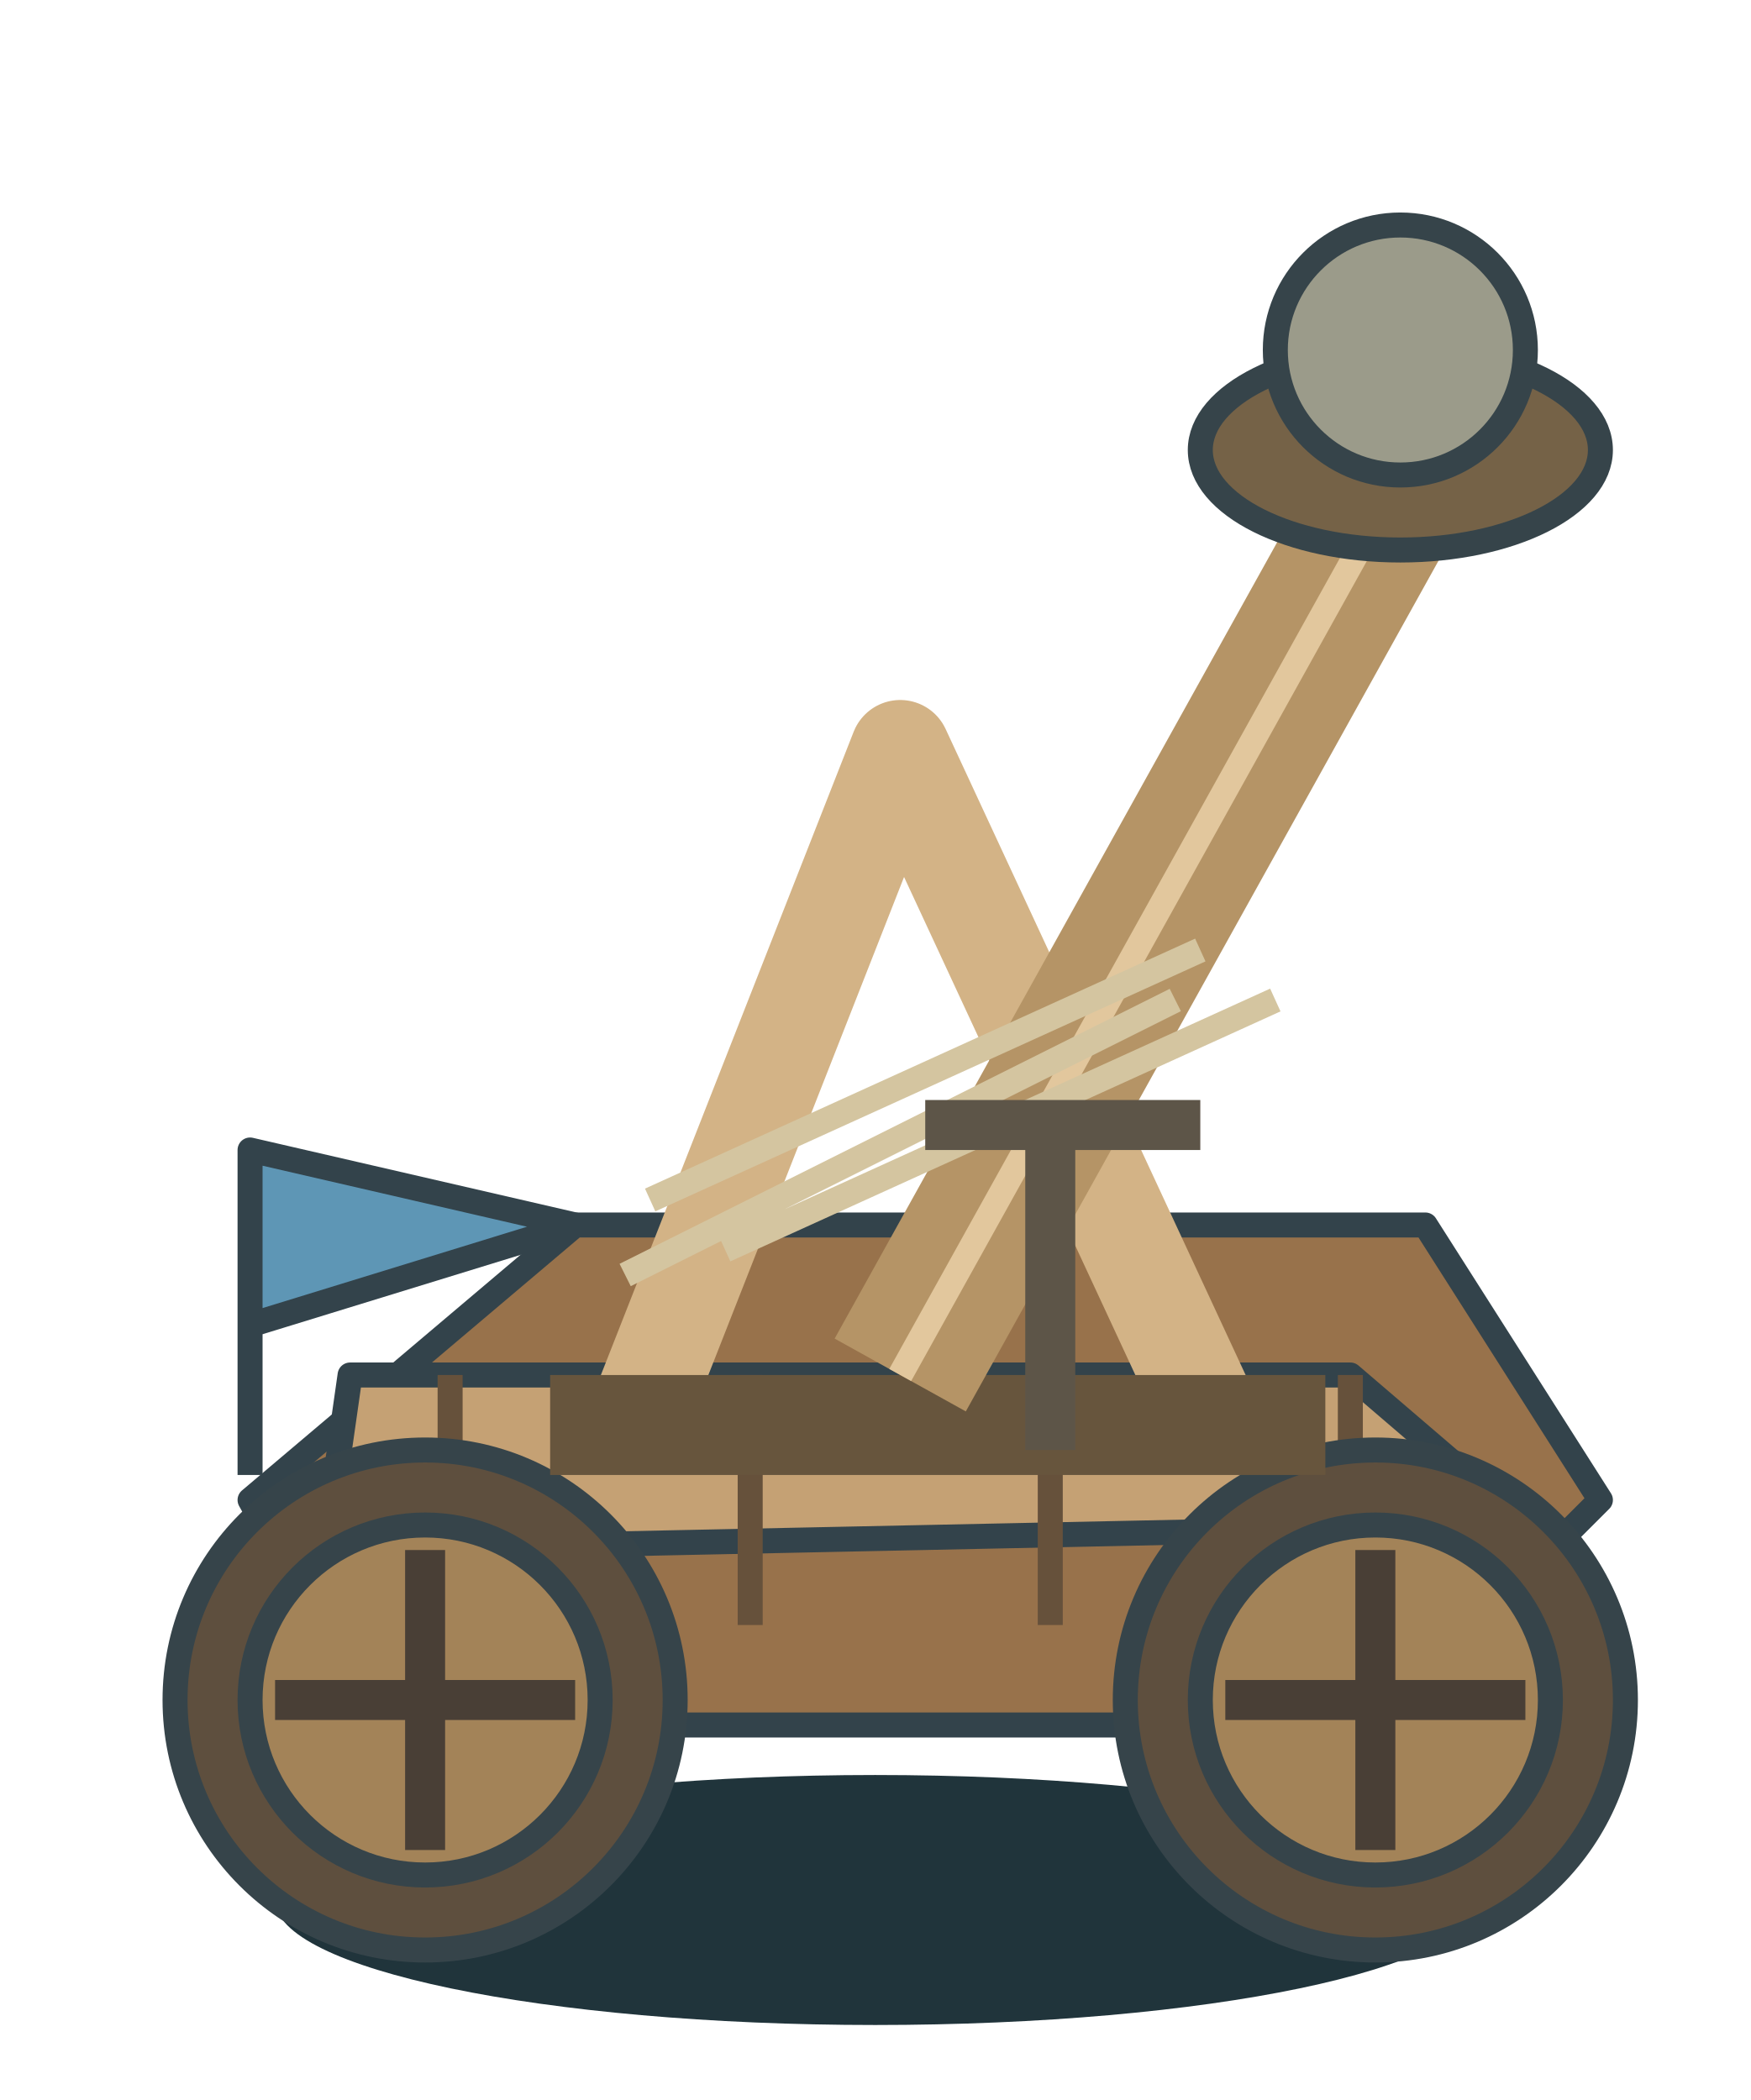
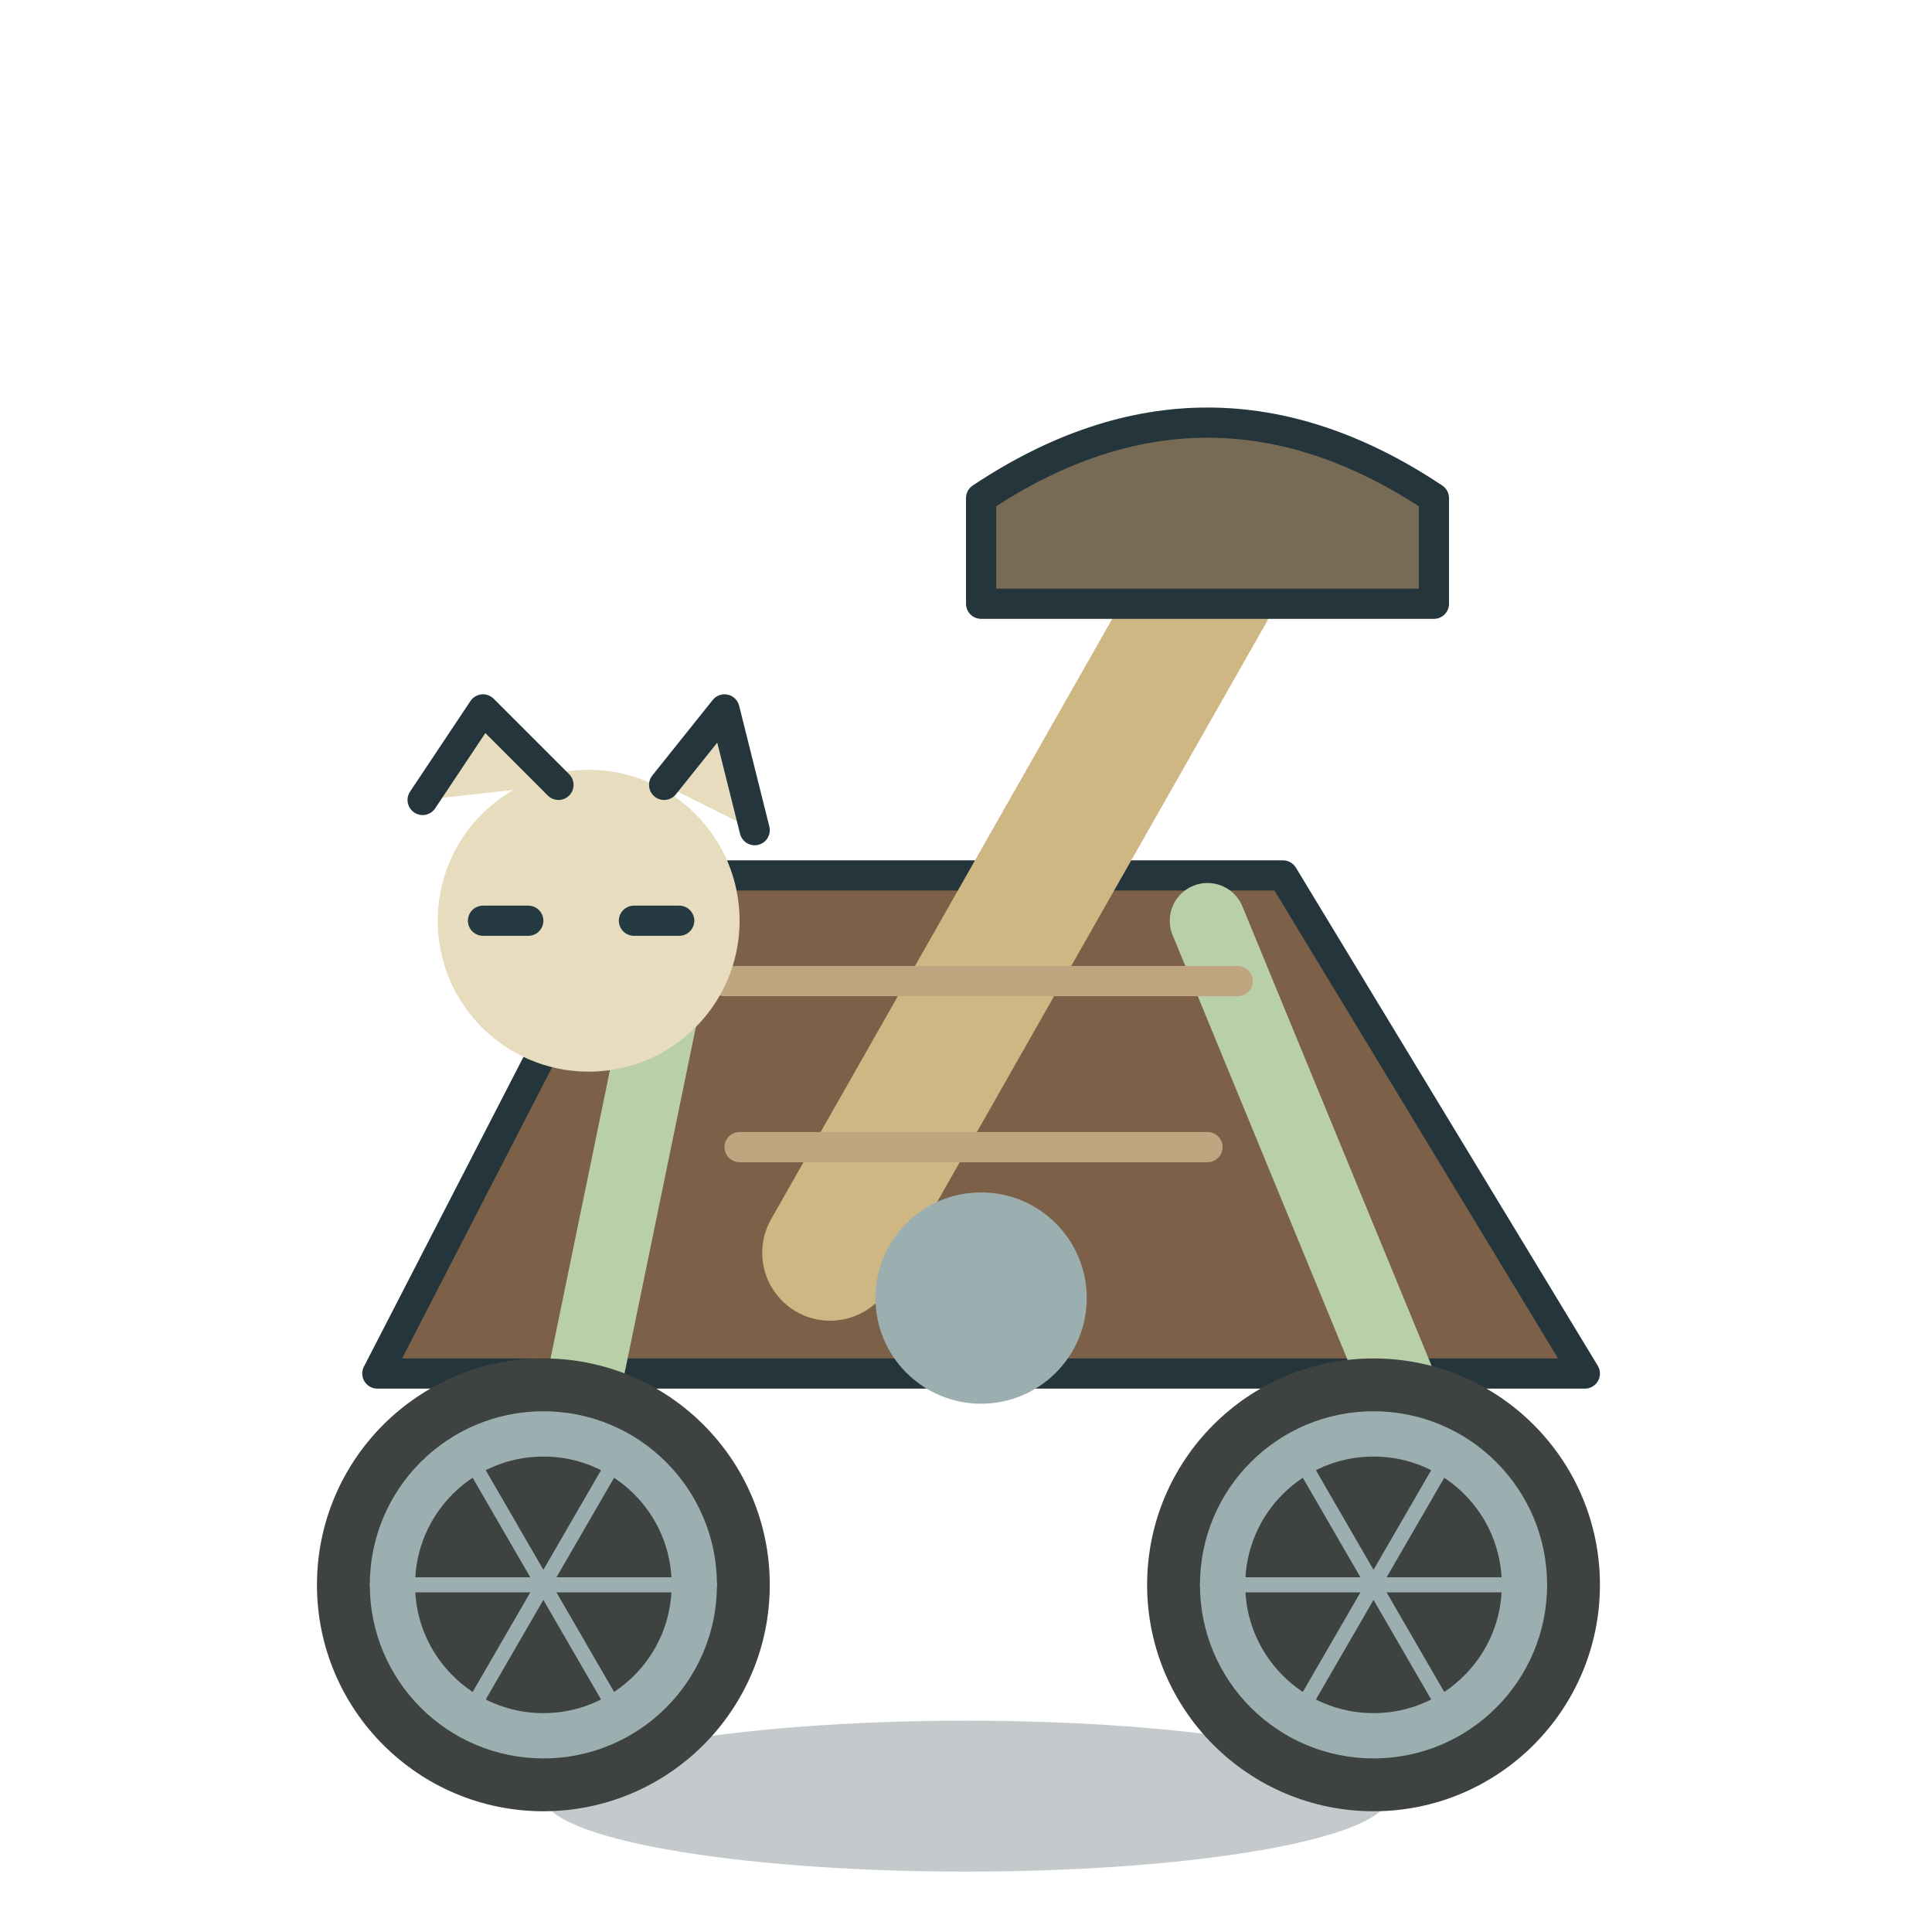
- <svg xmlns="http://www.w3.org/2000/svg" width="140" height="168" viewBox="0 0 70 84">
-   <ellipse cx="35" cy="76" rx="24" ry="5" fill="#20343b" stroke="none" />
-   <path d="M10 60L23 49H57L64 60L55 69H15Z" fill="#98724b" stroke="#33434b" stroke-width="1" stroke-linejoin="round" />
-   <path d="M14 55L54 55L61 61L13 62Z" fill="#c5a174" stroke="#33434b" stroke-width="1" stroke-linejoin="round" />
-   <path d="M18 55V65" fill="none" stroke="#66513b" stroke-width="1" stroke-linejoin="round" />
-   <path d="M30 55V65" fill="none" stroke="#66513b" stroke-width="1" stroke-linejoin="round" />
-   <path d="M42 55V65" fill="none" stroke="#66513b" stroke-width="1" stroke-linejoin="round" />
-   <path d="M54 55V65" fill="none" stroke="#66513b" stroke-width="1" stroke-linejoin="round" />
-   <ellipse cx="17" cy="68" rx="10" ry="10" fill="#5e4f3e" stroke="#36444a" />
-   <ellipse cx="17" cy="68" rx="7" ry="7" fill="#a38358" stroke="#36444a" />
-   <path d="M11 68H23M17 62V74" fill="none" stroke="#493f36" stroke-width="1.6" stroke-linejoin="round" />
-   <ellipse cx="55" cy="68" rx="10" ry="10" fill="#5e4f3e" stroke="#36444a" />
-   <ellipse cx="55" cy="68" rx="7" ry="7" fill="#a38358" stroke="#36444a" />
-   <path d="M49 68H61M55 62V74" fill="none" stroke="#493f36" stroke-width="1.6" stroke-linejoin="round" />
-   <path d="M25 58L36 30L49 58" fill="none" stroke="#d3b386" stroke-width="4" stroke-linejoin="round" />
-   <path d="M22 57H53" fill="none" stroke="#67553d" stroke-width="4" stroke-linejoin="round" />
-   <path d="M36 55L51 28L56 19" fill="none" stroke="#b59466" stroke-width="6" stroke-linejoin="round" />
-   <path d="M36 55L51 28L56 19" fill="none" stroke="#e2c79d" stroke-width="1" stroke-linejoin="round" />
-   <ellipse cx="56" cy="18" rx="8" ry="4" fill="#756247" stroke="#36444a" />
-   <ellipse cx="56" cy="14" rx="5" ry="5" fill="#9b9b8a" stroke="#36444a" />
-   <path d="M25 51L47 40M26 48L48 38M29 50L51 40" fill="none" stroke="#d4c5a0" stroke-width="1" stroke-linejoin="round" />
-   <path d="M42 58V45M37 45H48" fill="none" stroke="#5d5548" stroke-width="2" stroke-linejoin="round" />
-   <path d="M10 46V59M10 46L23 49L10 53Z" fill="#5e96b5" stroke="#33434b" stroke-width="1" stroke-linejoin="round" />
+ <svg xmlns="http://www.w3.org/2000/svg" width="128" height="128" viewBox="0 0 128 128">
+   <g transform="translate(0 0)">
+     <ellipse cx="64" cy="119" rx="28" ry="5" fill="#152b31" opacity=".25" />
+     <path d="M25 91L42 58H85L105 91Z" fill="#7c6148" stroke="#24363c" stroke-width="2" stroke-linejoin="round" stroke-linecap="round" />
+     <path d="M45 61L38 95M80 61L94 95" fill="none" stroke="#b9cfa7" stroke-width="5" stroke-linejoin="round" stroke-linecap="round" />
+     <circle cx="36" cy="105" r="15" fill="#3e4240" />
+     <circle cx="36" cy="105" r="10" fill="none" stroke="#9baeb0" stroke-width="3" />
+     <path d="M36 105l11.0 0.0" fill="none" stroke="#9baeb0" stroke-width="1" stroke-linejoin="round" stroke-linecap="round" />
+     <path d="M36 105l5.5 9.5" fill="none" stroke="#9baeb0" stroke-width="1" stroke-linejoin="round" stroke-linecap="round" />
+     <path d="M36 105l-5.5 9.5" fill="none" stroke="#9baeb0" stroke-width="1" stroke-linejoin="round" stroke-linecap="round" />
+     <path d="M36 105l-11.0 0.0" fill="none" stroke="#9baeb0" stroke-width="1" stroke-linejoin="round" stroke-linecap="round" />
+     <path d="M36 105l-5.5 -9.5" fill="none" stroke="#9baeb0" stroke-width="1" stroke-linejoin="round" stroke-linecap="round" />
+     <path d="M36 105l5.5 -9.5" fill="none" stroke="#9baeb0" stroke-width="1" stroke-linejoin="round" stroke-linecap="round" />
+     <circle cx="91" cy="105" r="15" fill="#3e4240" />
+     <circle cx="91" cy="105" r="10" fill="none" stroke="#9baeb0" stroke-width="3" />
+     <path d="M91 105l11.0 0.0" fill="none" stroke="#9baeb0" stroke-width="1" stroke-linejoin="round" stroke-linecap="round" />
+     <path d="M91 105l5.5 9.5" fill="none" stroke="#9baeb0" stroke-width="1" stroke-linejoin="round" stroke-linecap="round" />
+     <path d="M91 105l-5.5 9.5" fill="none" stroke="#9baeb0" stroke-width="1" stroke-linejoin="round" stroke-linecap="round" />
+     <path d="M91 105l-11.0 0.0" fill="none" stroke="#9baeb0" stroke-width="1" stroke-linejoin="round" stroke-linecap="round" />
+     <path d="M91 105l-5.5 -9.5" fill="none" stroke="#9baeb0" stroke-width="1" stroke-linejoin="round" stroke-linecap="round" />
+     <path d="M91 105l5.5 -9.5" fill="none" stroke="#9baeb0" stroke-width="1" stroke-linejoin="round" stroke-linecap="round" />
+     <path d="M55 83L80 39" fill="none" stroke="#cfb784" stroke-width="9" stroke-linejoin="round" stroke-linecap="round" />
+     <path d="M65 33q15 -10 30 0v7h-30Z" fill="#776b55" stroke="#24363c" stroke-width="2" stroke-linejoin="round" stroke-linecap="round" />
+     <circle cx="65" cy="86" r="7" fill="#9baeb0" />
+     <path d="M48 65L82 65M49 76L80 76" fill="none" stroke="#c0a581" stroke-width="2" stroke-linejoin="round" stroke-linecap="round" />
+     <circle cx="39" cy="61" r="10" fill="#e7ddbe" />
+     <path d="M28 53L32 47L37 52M44 52L48 47L50 55" fill="#e7ddbe" stroke="#24363c" stroke-width="2" stroke-linejoin="round" stroke-linecap="round" />
+     <path d="M32 61h3m7 0h3" fill="none" stroke="#263a41" stroke-width="2" stroke-linejoin="round" stroke-linecap="round" />
+   </g>
</svg>
